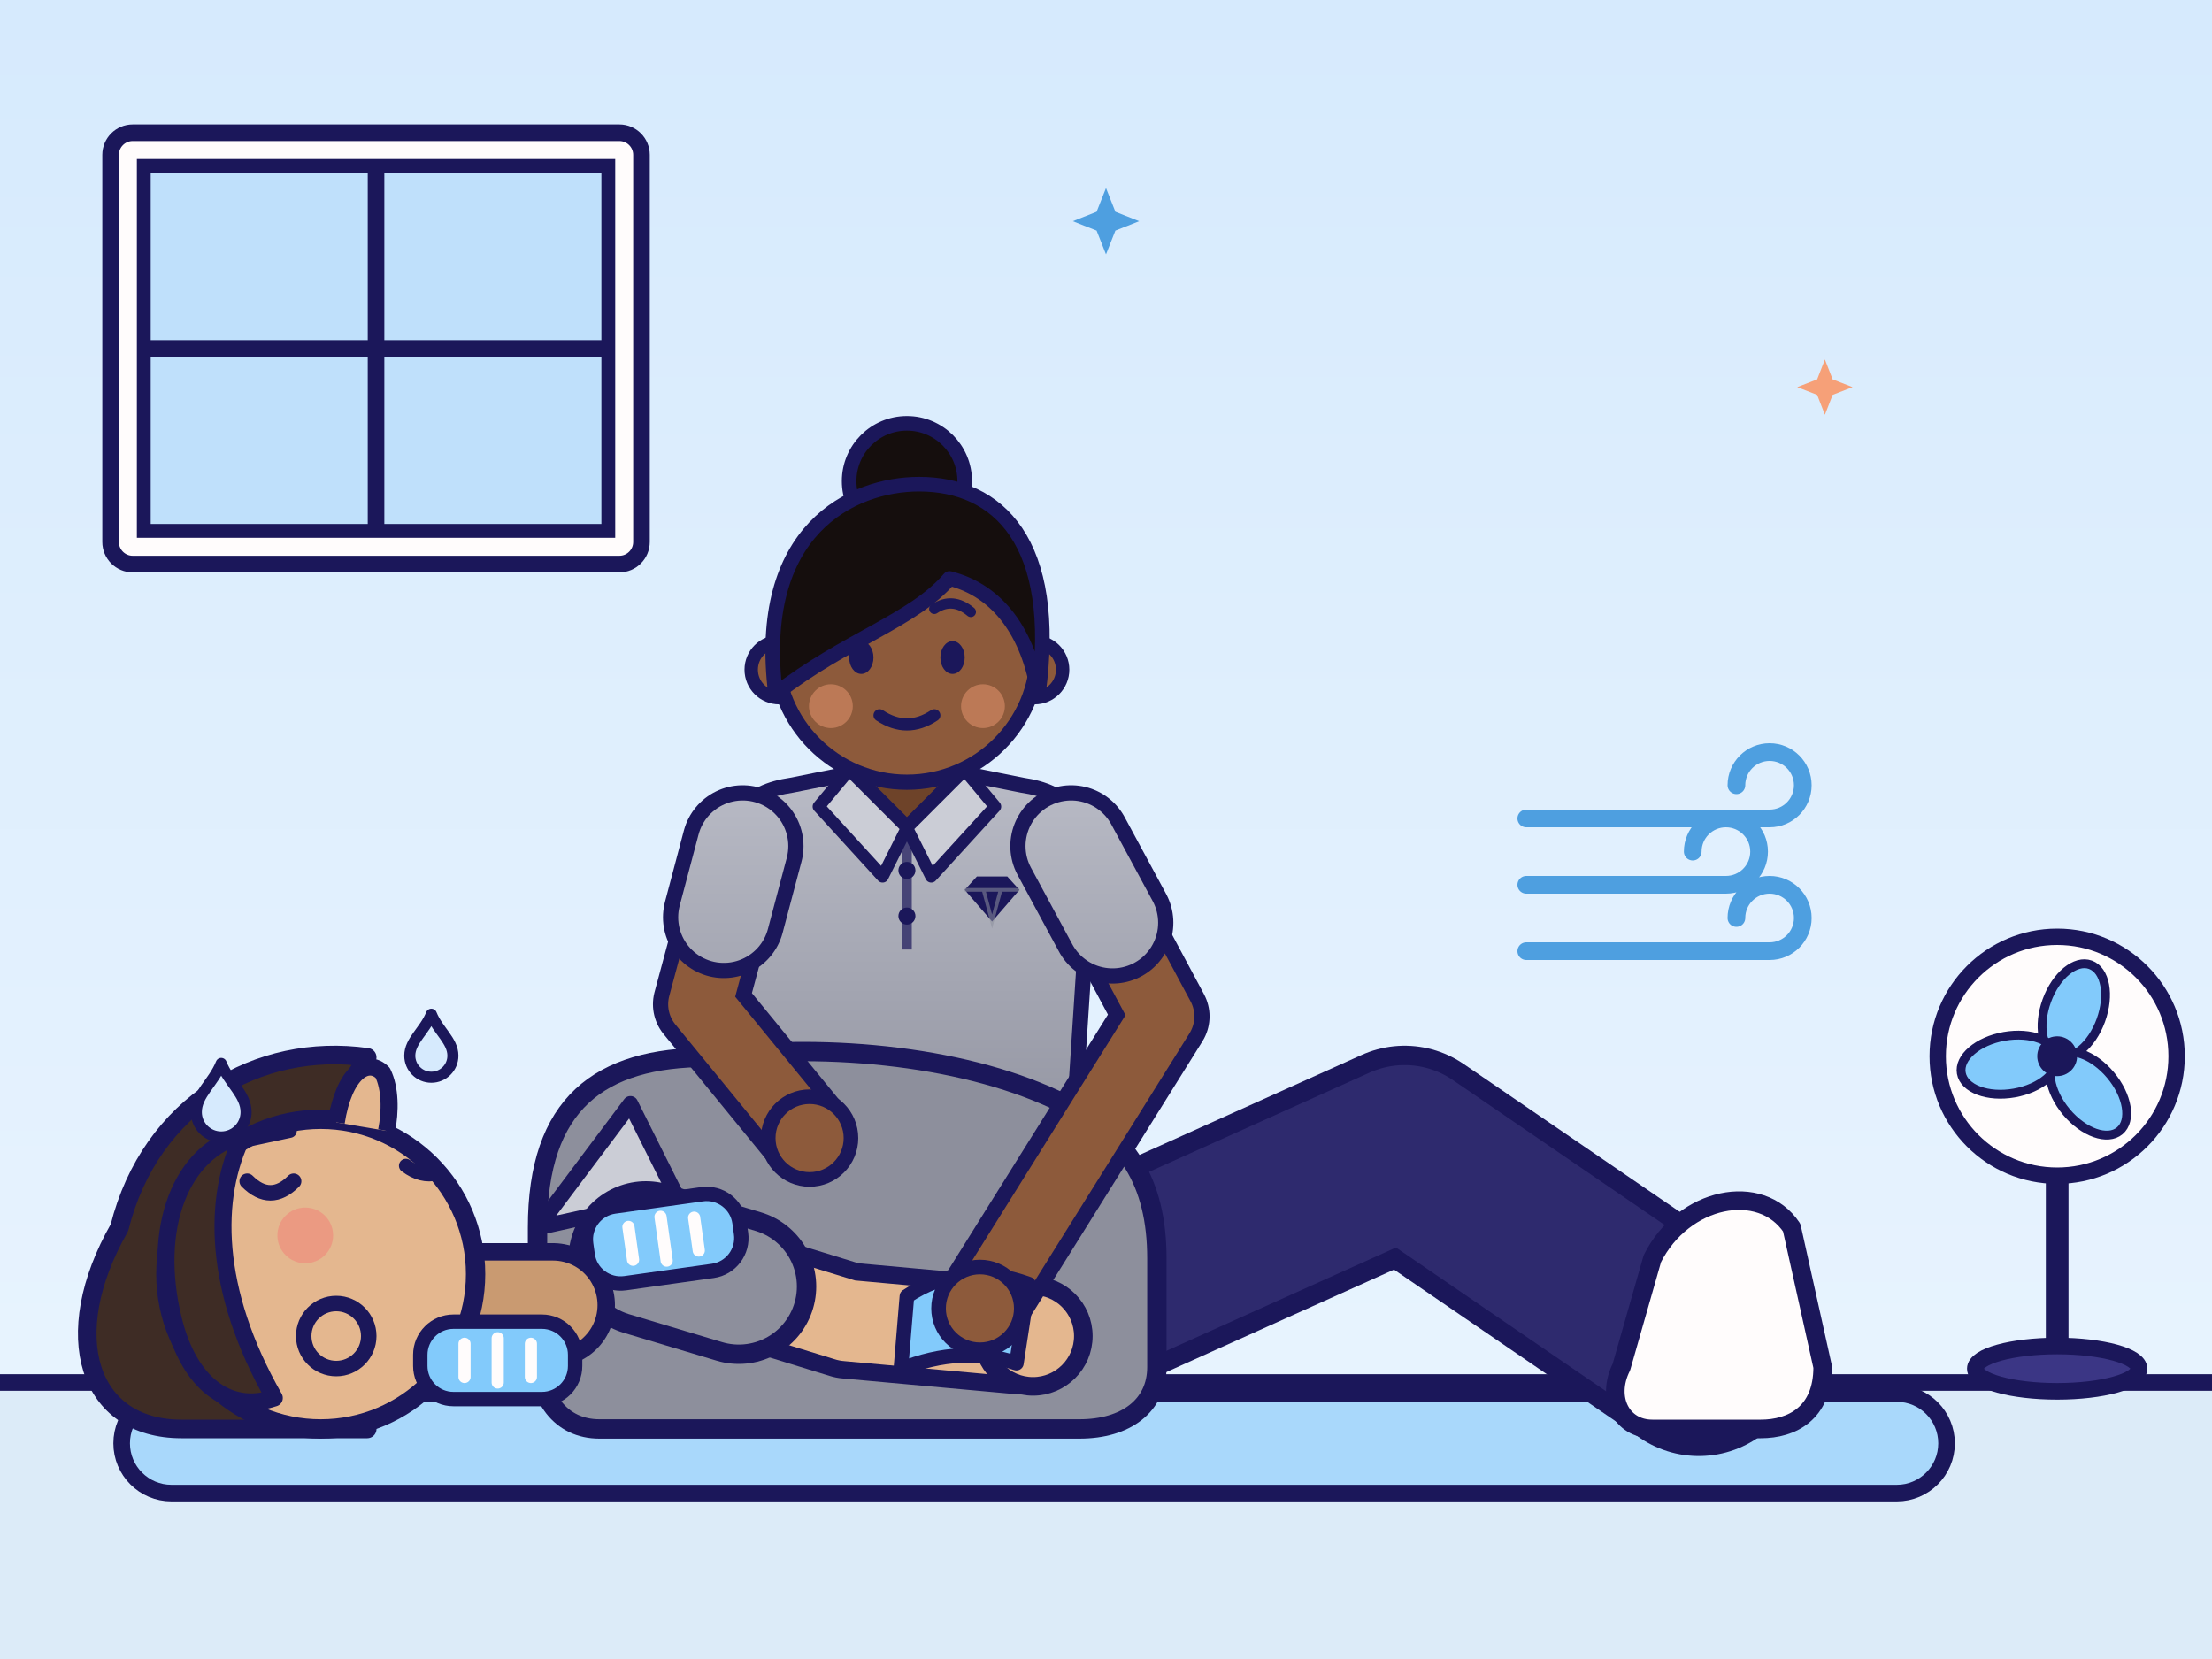
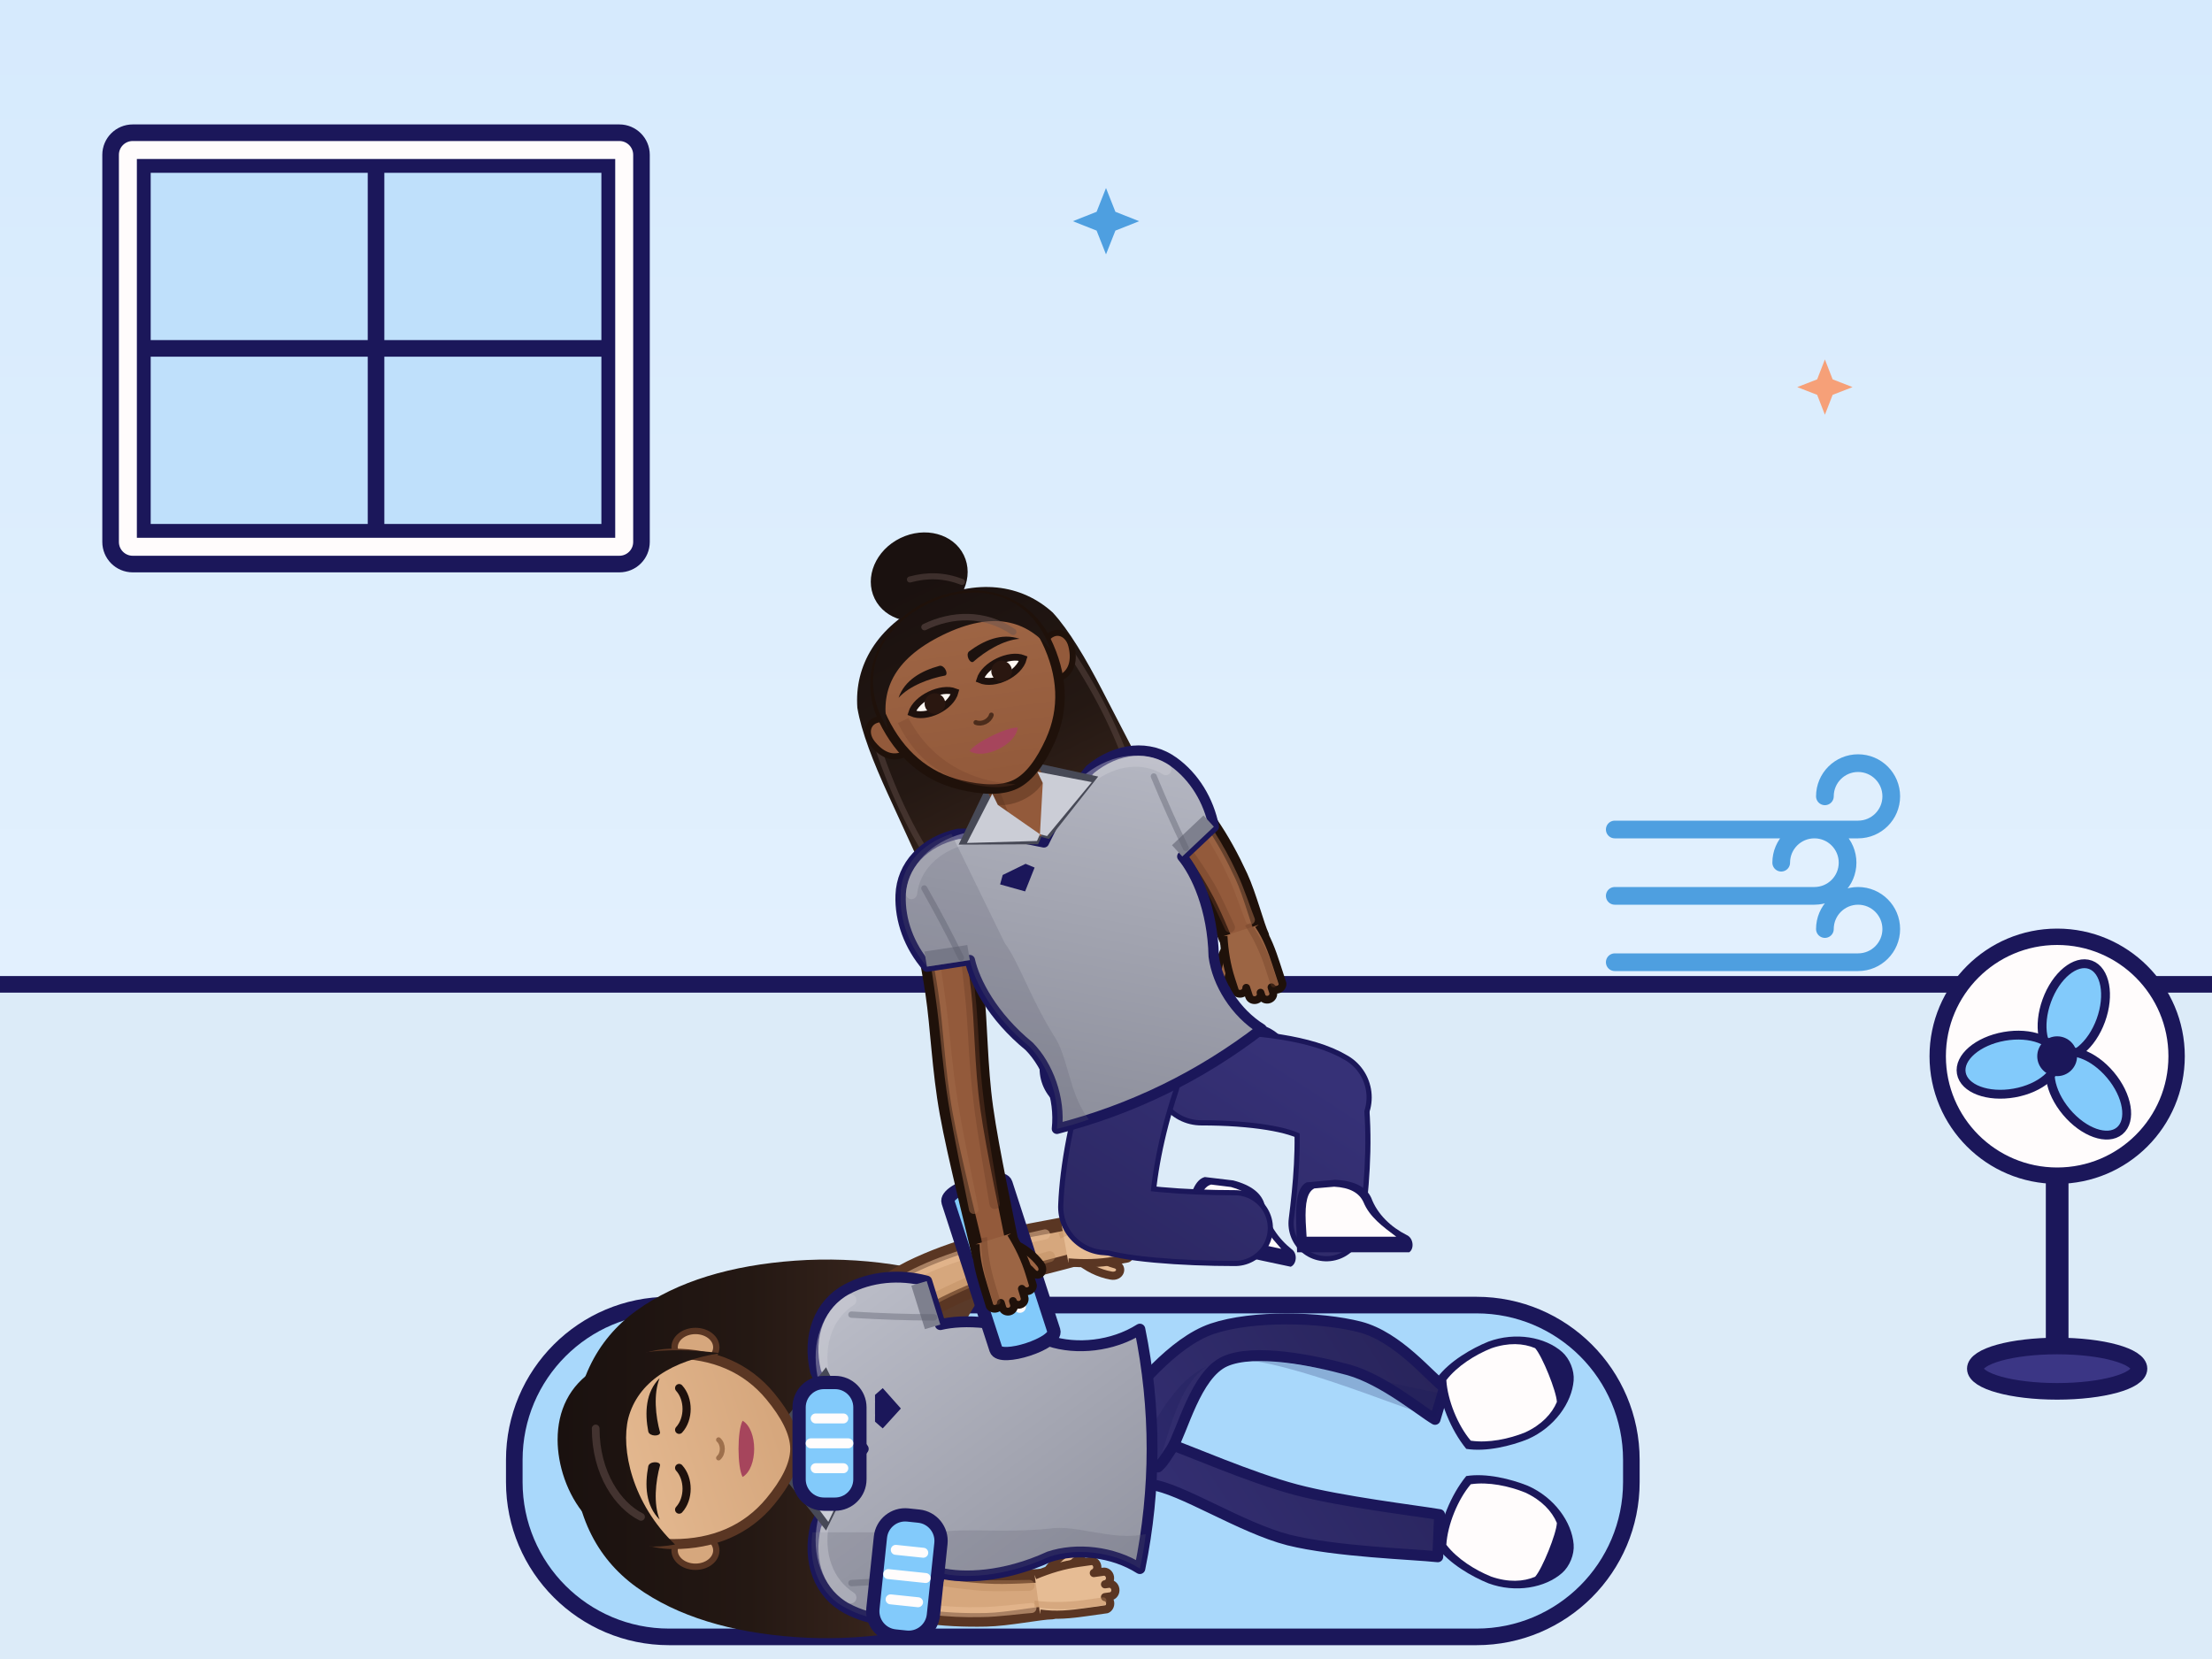
<svg xmlns="http://www.w3.org/2000/svg" width="400" height="300" viewBox="0 0 400 300">
  <defs>
+     <g id="qpk">
+       <rect x="-11" y="-5.5" width="22" height="11" rx="4.5" fill="#82CAFB" stroke="#1B175A" stroke-width="2.4" />
+       <path d="M-4.5-2.5v5M0-3.4v6.8M4.5-2.5v5" stroke="#FFFCFC" stroke-width="1.8" stroke-linecap="round" />
+     </g>
+     <path id="qcoo11" d="M18.4-156.2C26-157.2 32.4-154.4 35.2-148.6C38-143.4 38.6-137 37-131L27.4-128C28.6-123 28.4-114 23.8-104C21.8-98 22.6-90 26.4-84C23.8-83.4 21.4-83 18.8-82.7C20.4-90 16.6-98 17.6-104C18.6-114 17.4-123 18.4-128Z" />
+     <path id="qcoo12" d="M18.3-184.7C18.3-175.1 14.3-167.8 7.1-163C4.9-161.5 2.7-160.4 0-160C8-164.4 15.2-172.4 15.6-184.7Z" />
+     <path id="qcoo13" d="M4.8-140.7H13.1M7.4-142.2L8.9-140.7L10.4-142.2M8.9-140.4V-137.4" />
+     <path id="qcoo14" d="M-16.2-153.8C-23.4-155.2-29.6-152.8-32.8-147.8M16.2-153.8C23.4-155.2 29.6-152.8 32.8-147.8" />
+     <path id="qcoo15" d="M37-131L27.4-128L26.4-131.4L36-134.4ZM-37-131L-27.4-128L-26.4-131.4L-36-134.4Z" />
+     <path id="qcoo16" d="M29.6-147.6C29.2-141 29-135.2 29-129.4M-29.6-147.6C-29.2-141-29-135.2-29-129.4" />
+     <linearGradient id="kqL" gradientUnits="userSpaceOnUse" x1="30" y1="-150" x2="-48" y2="-92">
+       <stop offset="0" stop-color="#B9BBC6" />
+       <stop offset="1" stop-color="#8D8F9C" />
+     </linearGradient>
+     <path id="qcoo0" d="M0-145L8.5-151.5L17-155.5C25-157.4 32-154.6 35.2-148.6C38-143.4 38.6-137 37-131L27.4-128C28.6-123 28.4-114 23.8-104C21.8-98 22.6-90 26.4-84C8.8-80.4-8.8-80.4-26.4-84C-22.6-90-21.8-98-23.8-104C-28.4-114-28.6-123-27.4-128L-37-131C-38.6-137-38-143.4-35.2-148.6C-32-154.6-25-157.4-17-155.5L-8.5-151.5Z" />
+     <path id="qcoo1" d="M-3.6-189.8C-7.2-190.8-12.1-191.3-15.6-189.9C-12.5-193-8-193.2-3.8-192.4C-2.7-192.1-2.7-189.8-3.6-189.8ZM3.6-189.8C7.2-190.8 12.1-191.3 15.6-189.9C12.5-193 8-193.2 3.8-192.4C2.7-192.1 2.7-189.8 3.6-189.8Z" />
+     <path id="qcoo2" d="M33.2-145.4C33.8-143.2 36.1-136.7 36.9-132.1C37.6-127.5 37.8-122.7 37.7-117.9C37.6-113.1 36.1-105.8 36.1-103.4L27.9-104.6C28-106.8 28.5-113.6 28.2-117.9C28-122.1 27.4-126.3 26.5-130.1C25.6-133.9 23.4-138.9 22.8-140.6Z" />
+     <path id="qcoo3" d="M0-206C12.1-206 21-197.9 21-186.9C21-178 17.9-170.7 11.6-165.5C7.6-162.2 3.6-160 0-160C-3.6-160-7.6-162.2-11.6-165.5C-17.9-170.7-21-178-21-186.9C-21-197.9-12.1-206 0-206Z" />
+     <path id="qcoo4" d="M26.1-137.7C26.6-136.2 28.1-131.9 28.8-128.8C29.4-125.7 29.8-122.3 30.1-118.9C30.3-115.5 30.1-110.2 30.1-108.4" />
+     <path id="qcoo5" d="M33.3-140.2C33.7-138.5 35-133.4 35.5-129.9C35.9-126.4 36.1-122.7 36-119C36-115.4 35.2-109.8 35.1-107.9" />
+     <path id="qcoo6" d="M-6.4-163.8C-4.2-157.6 4.2-157.6 6.4-163.8L6.8-158.4C4-155.2-4-155.2-6.8-158.4Z" />
+     <path id="qcoo7" d="M-6.2-171.6C-4-172.8 4-172.8 6.2-171.6C4.2-168.2-4.2-168.2-6.2-171.6Z" />
+     <path id="qcoo8" d="M-6.2-171C-6.8-158-7.6-150-8.4-145H8.4C7.6-150 6.8-158 6.2-171Z" />
+     <path id="qcoo9" d="M3.4-170C4-158 4.8-150 5.6-145H8.4C7.6-150 6.8-158 6.2-171Z" />
+     <path id="qcoo10" d="M6-142.4H11.9L13.4-140.7L8.9-136.7L4.5-140.7Z" />
    <linearGradient id="whM_l1" x1="0" y1="0" x2="0" y2="300" gradientUnits="userSpaceOnUse">
      <stop offset="0" stop-color="#D6EAFD" />
      <stop offset="1" stop-color="#EBF5FE" />
    </linearGradient>
-     <linearGradient id="whM_polo" x1="0" y1="-140" x2="0" y2="-70" gradientUnits="userSpaceOnUse">
+     <linearGradient id="kq" gradientUnits="userSpaceOnUse" x1="-38" y1="-160" x2="20" y2="-82">
      <stop offset="0" stop-color="#B9BBC6" />
      <stop offset="1" stop-color="#8D8F9C" />
    </linearGradient>
+     <linearGradient id="kr" gradientUnits="userSpaceOnUse" x1="-28" y1="-88" x2="24" y2="-8">
+       <stop offset="0" stop-color="#363177" />
+       <stop offset="1" stop-color="#262257" />
+     </linearGradient>
+     <linearGradient id="kj" x1="0" y1="0" x2=".3" y2="1">
+       <stop offset="0" stop-color="#E8BE96" />
+       <stop offset="1" stop-color="#D6A77D" />
+     </linearGradient>
+     <linearGradient id="kj5" x1="0" y1="0" x2=".3" y2="1">
+       <stop offset="0" stop-color="#A16847" />
+       <stop offset="1" stop-color="#935A3B" />
+     </linearGradient>
+     <linearGradient id="kh" gradientUnits="userSpaceOnUse" x1="0" y1="-212" x2="0" y2="-128">
+       <stop offset="0" stop-color="#1A110F" />
+       <stop offset=".5" stop-color="#241813" />
+       <stop offset=".8" stop-color="#35231B" />
+       <stop offset="1" stop-color="#5A3A29" />
+     </linearGradient>
+     <g id="ks" stroke="none">
+       <path d="M-9.8 .6L-10-6C-10.2-11.4-9.6-14.6-7.6-15.6L-1-16.2C3.4-16 6.2-14.6 7.4-12C8.8-8.2 12-5.2 15.6-3.4C17.2-2.7 17.4-.2 16.2 .6Z" fill="#1B175A" />
+       <path d="M-7.6-3L-7.8-6.4C-8-11-7.4-13.4-5.8-14.2L-1.2-14.6C2.4-14.4 4.6-13.2 5.6-11C7-7.6 10-5.4 13.2-3Z" fill="#FFFCFC" />
+     </g>
+     <path id="kx" d="M2.4-3.6C3.6 .2 4.1 4 4.1 7.5L4.1 11.8C3.4 12.6 2.4 12.4 2.4 11.6L2.4 7.5C2.4 4 2 .2 1-3.4Z" />
+     <g id="kd">
+       <path d="M-4.1-.5C-6.3 1.2-8.1 3.7-9 6.2C-9.7 8.1-7.7 9.2-6.8 7.7C-6.1 6.2-5.4 5.2-4.5 4.5Z" />
+       <path d="M-4.5-2.6C-5.4 .8-5.9 4.1-5.9 7.5L-5.9 10.4A1.4 1.3 0 0 0-3.2 10.4L-3.2 12.5A1.4 1.3 0 0 0-.4 12.5L-.4 13.3A1.4 1.3 0 0 0 2.4 13.3L2.4 12.1A1.4 1.3 0 0 0 5.1 12.1L5.1 7.5C5.1 4.1 5 .8 4-2.6" />
+     </g>
+     <g id="kv" stroke="none">
+       <path d="M-11-8.5C-12.6-3.4-12.6 3.4-11 8.5C-7.2 10.8-1.6 11.6 2.4 11.6C8.8 11.4 14.4 7.8 16.6 3.4C17.6 1.4 17.6-1.4 16.6-3.4C14.4-7.8 8.8-11.4 2.4-11.6C-1.6-11.6-7.2-10.8-11-8.5Z" fill="#1B175A" />
+       <path d="M-9.4-7.2C-10.8-3-10.8 3-9.4 7.2C-6 9.2-1.4 10 2.4 10C6.4 9.8 9.4 8.4 11.4 6.4C12.2 4.2 12.2-4.2 11.4-6.4C9.4-8.4 6.4-9.8 2.4-10C-1.4-10-6-9.2-9.4-7.2Z" fill="#FFFCFC" />
+     </g>
  </defs>
  <rect width="400" height="300" fill="url(#whM_l1)" />
  <rect x="20" y="24" width="96" height="78" rx="4" fill="#FFFCFC" stroke="#1B175A" stroke-width="3" />
  <rect x="26" y="30" width="84" height="66" fill="#BFE0FB" stroke="#1B175A" stroke-width="2.5" />
  <path d="M68 30V96M26 63H110" stroke="#1B175A" stroke-width="3" />
-   <rect y="250" width="400" height="50" fill="#DCEBF8" />
-   <path d="M0 250H400" stroke="#1B175A" stroke-width="3" />
-   <rect x="22" y="252" width="330" height="18" rx="9" fill="#A9D8FB" stroke="#1B175A" stroke-width="3" />
-   <g transform="translate(164 252) scale(1.1)">
-     <g transform="translate(0 38)">
-       <g transform="rotate(0 0 -145)">
-         <circle cx="0" cy="-188" r="9.5" fill="#150E0D" stroke="#1B175A" stroke-width="2.4" />
-       </g>
-     </g>
-     <path d="M-26 -42H26L25 -8C25 -3 21 0 16 0H6C3 0 2 -3 2 -6V-26H-2V-6C-2 -3 -3 0 -6 0H-16C-21 0 -25 -3 -25 -8Z" fill="#2E2A6E" stroke="#1B175A" stroke-width="2.5" stroke-linejoin="round" />
-     <g transform="translate(0 38)">
-       <rect x="-7.5" y="-145" width="15" height="16" rx="4" fill="#6E4329" stroke="#1B175A" stroke-width="2.2" />
-       <path d="M-30 -122C-31 -133 -26 -137 -19 -138L-9 -140L0 -131L9 -140L19 -138C26 -137 31 -133 30 -122L27 -76H-27Z" fill="url(#whM_polo)" stroke="#1B175A" stroke-width="2.5" stroke-linejoin="round" />
-       <path d="M-9.5 -140.5L0 -131L-4 -123L-14.5 -134.5ZM9.5 -140.5L0 -131L4 -123L14.5 -134.5Z" fill="#CBCDD6" stroke="#1B175A" stroke-width="2" stroke-linejoin="round" />
-       <path d="M0 -131V-111" stroke="#1B175A" stroke-width="1.6" opacity=".7" />
-       <circle cx="0" cy="-124" r="1.4" fill="#1B175A" />
-       <circle cx="0" cy="-116.5" r="1.4" fill="#1B175A" />
-       <path d="M-27 -80H27" stroke="#1B175A" stroke-width="2" opacity=".35" />
-       <path d="M9.5 -120.8L11.5 -123L16.5 -123L18.5 -120.8L14 -115.6Z" fill="#1B175A" stroke-linejoin="round" />
-       <path d="M9.5 -120.8H18.5M12.6 -120.8L14 -115.6L15.4 -120.8" fill="none" stroke="#8D8F9C" stroke-width="0.6" opacity=".55" />
-       <g transform="rotate(0 0 -145)">
-         <circle cx="-21" cy="-157" r="4.6" fill="#8D5A3B" stroke="#1B175A" stroke-width="2.2" />
-         <circle cx="21" cy="-157" r="4.6" fill="#8D5A3B" stroke="#1B175A" stroke-width="2.2" />
-         <circle cx="0" cy="-160" r="21.5" fill="#8D5A3B" stroke="#1B175A" stroke-width="2.5" />
-         <ellipse cx="-7.5" cy="-159" rx="2" ry="2.7" fill="#1B175A" />
-         <ellipse cx="7.5" cy="-159" rx="2" ry="2.7" fill="#1B175A" />
-         <path d="M-10.5 -166.5Q-7.5 -169 -4.5 -167M4.5 -167Q7.5 -169 10.5 -166.5" fill="none" stroke="#1B175A" stroke-width="1.7" stroke-linecap="round" />
-         <path d="M-4.5 -149.5Q0 -146.5 4.5 -149.5" fill="none" stroke="#1B175A" stroke-width="2" stroke-linecap="round" stroke-linejoin="round" />
-         <circle cx="-12.5" cy="-151" r="3.6" fill="#F6A078" opacity=".45" />
-         <circle cx="12.5" cy="-151" r="3.6" fill="#F6A078" opacity=".45" />
-         <path d="M-21.6 -153C-25 -180 -9 -187.5 2 -187.5C15 -187.5 25 -178 21.6 -153C20 -163 15 -170 7 -172C1 -165 -10 -162 -21.6 -153Z" fill="#150E0D" stroke="#1B175A" stroke-width="2.4" stroke-linejoin="round" />
-       </g>
-     </g>
-   </g>
-   <g transform="translate(58 264) scale(1.4)">
-     <path d="M-18 -4C-30 -4 -34 -16 -26 -30C-22 -46 -8 -54 6 -52C-2 -40 -4 -20 6 -4Z" fill="#3E2C25" stroke="#1B175A" stroke-width="2.4" stroke-linejoin="round" />
-     <path d="M100 -22L140 -40L178 -14" stroke="#1B175A" stroke-width="27" fill="none" stroke-linecap="round" stroke-linejoin="round" />
-     <path d="M100 -22L140 -40L178 -14" stroke="#2E2A6E" stroke-width="22" fill="none" stroke-linecap="round" stroke-linejoin="round" />
-     <path d="M172 -26C176 -34 186 -36 190 -30L194 -12C194 -6 190 -4 186 -4H172C168 -4 166 -8 168 -12Z" fill="#FFFCFC" stroke="#1B175A" stroke-width="2.4" stroke-linejoin="round" />
-     <path d="M28 -30C28 -46 36 -52 50 -52C66 -54 84 -52 96 -46C104 -42 108 -36 108 -26V-12C108 -7 104 -4 98 -4H36C31 -4 28 -8 28 -14Z" fill="url(#whM_polo)" stroke="#1B175A" stroke-width="2.5" stroke-linejoin="round" />
-     <path d="M28 -30L40 -46L46 -34Z" fill="#CBCDD6" stroke="#1B175A" stroke-width="2" stroke-linejoin="round" />
-     <path d="M53.5 -46.8L55.5 -49L60.5 -49L62.5 -46.8L58 -41.6Z" fill="#1B175A" stroke-linejoin="round" />
-     <path d="M53.5 -46.8H62.5M56.6 -46.8L58 -41.6L59.4 -46.8" fill="none" stroke="#8D8F9C" stroke-width="0.6" opacity=".55" />
-     <path d="M42 -26L68 -18L90 -16" stroke="#1B175A" stroke-width="15" fill="none" stroke-linecap="round" stroke-linejoin="round" />
-     <path d="M42 -26L68 -18L90 -16" stroke="#E4B78F" stroke-width="10.5" fill="none" stroke-linecap="round" stroke-linejoin="round" />
-     <path d="M42 -26L54 -22.4" stroke="#1B175A" stroke-width="20" fill="none" stroke-linecap="round" stroke-linejoin="round" />
-     <path d="M42 -26L54 -22.4" stroke="url(#whM_polo)" stroke-width="15" fill="none" stroke-linecap="round" stroke-linejoin="round" />
-     <circle cx="92" cy="-16" r="6.5" fill="#E4B78F" stroke="#1B175A" stroke-width="2.4" />
-     <path d="M12 -20H30" stroke="#1B175A" stroke-width="16" fill="none" stroke-linecap="round" stroke-linejoin="round" />
-     <path d="M12 -20H30" stroke="#C99A71" stroke-width="11.5" fill="none" stroke-linecap="round" stroke-linejoin="round" />
-     <circle cx="0" cy="-24" r="20" fill="#E4B78F" stroke="#1B175A" stroke-width="2.5" />
-     <path d="M2 -43.6C3 -50 6 -52 8 -50C9 -48 9 -45 8.5 -42.5" fill="#E4B78F" stroke="#1B175A" stroke-width="2.2" stroke-linejoin="round" />
-     <path d="M-9.5 -36Q-6.5 -33 -3.5 -36" fill="none" stroke-linecap="round" stroke-linejoin="round" stroke="#1B175A" stroke-width="2" />
-     <path d="M-11 -41L-4 -42.5" fill="none" stroke-linecap="round" stroke-linejoin="round" stroke="#1B175A" stroke-width="1.8" />
-     <path d="M11 -38Q13 -36.5 15 -37" fill="none" stroke-linecap="round" stroke-linejoin="round" stroke="#1B175A" stroke-width="1.8" />
-     <circle cx="-2" cy="-29" r="3.6" fill="#F0877A" opacity=".6" />
-     <path d="M-19 -18C-22 -30 -18 -40 -10 -42C-14 -34 -14 -22 -6 -8C-12 -6 -17 -10 -19 -18Z" fill="#3E2C25" stroke="#1B175A" stroke-width="2.2" stroke-linejoin="round" />
-     <circle cx="2" cy="-16" r="4.2" fill="#E4B78F" stroke="#1B175A" stroke-width="2" />
-   </g>
-   <g transform="translate(90 246) rotate(0)">
-     <rect x="-14" y="-7" width="28" height="14" rx="6" fill="#82CAFB" stroke="#1B175A" stroke-width="2.6" />
-     <path d="M-6 -3v6M0 -4v8M6 -3v6" stroke="#FFFCFC" stroke-width="2.2" stroke-linecap="round" />
-   </g>
-   <g transform="translate(120 224) rotate(-8)">
-     <rect x="-14" y="-7" width="28" height="14" rx="6" fill="#82CAFB" stroke="#1B175A" stroke-width="2.6" />
-     <path d="M-6 -3v6M0 -4v8M6 -3v6" stroke="#FFFCFC" stroke-width="2.2" stroke-linecap="round" />
-   </g>
-   <g transform="translate(164 252) scale(1.1)">
-     <g transform="translate(0 38)">
-       <path d="M-27 -128L-34 -102L-16 -80" fill="none" stroke="#1B175A" stroke-width="15.5" stroke-linecap="round" stroke-linejoin="round" />
-       <path d="M-27 -128L-34 -102L-16 -80" fill="none" stroke="#8D5A3B" stroke-width="10.5" stroke-linecap="round" stroke-linejoin="round" />
-       <path d="M-27 -128L-30.1 -116.3" fill="none" stroke="#1B175A" stroke-width="20" stroke-linecap="round" />
-       <path d="M-27 -128L-30.1 -116.3" fill="none" stroke="url(#whM_polo)" stroke-width="15" stroke-linecap="round" />
-       <circle cx="-16" cy="-80" r="6.8" fill="#8D5A3B" stroke="#1B175A" stroke-width="2.4" />
-       <path d="M27 -128L42 -100L12 -52" fill="none" stroke="#1B175A" stroke-width="15.5" stroke-linecap="round" stroke-linejoin="round" />
-       <path d="M27 -128L42 -100L12 -52" fill="none" stroke="#8D5A3B" stroke-width="10.5" stroke-linecap="round" stroke-linejoin="round" />
-       <path d="M27 -128L33.8 -115.4" fill="none" stroke="#1B175A" stroke-width="20" stroke-linecap="round" />
-       <path d="M27 -128L33.8 -115.4" fill="none" stroke="url(#whM_polo)" stroke-width="15" stroke-linecap="round" />
-       <path d="M0 -54q9 -6 20 -2l-2 13q-9 -3 -19 1Z" fill="#82CAFB" stroke="#1B175A" stroke-width="2.4" stroke-linejoin="round" />
-       <circle cx="12" cy="-52" r="6.8" fill="#8D5A3B" stroke="#1B175A" stroke-width="2.4" />
-     </g>
-   </g>
+   <rect y="178" width="400" height="122" fill="#DCEBF8" />
+   <path d="M0 178H400" stroke="#1B175A" stroke-width="3" />
+   <path d="M292 150h44a6 6 0 1 0-6-6M292 162h36.1a6 6 0 1 0-6-6M292 174h44a6 6 0 1 0-6-6" fill="none" stroke="#4E9FE0" stroke-width="3.2" stroke-linecap="round" />
  <path d="M372 245.1v-32.8" stroke="#1B175A" stroke-width="4.1" stroke-linecap="round" />
  <ellipse cx="372" cy="247.5" rx="14.8" ry="4.1" fill="#3B3685" stroke="#1B175A" stroke-width="3" />
-   <g transform="translate(372 191) scale(0.8)">
+   <g transform="translate(372 191)scale(0.8)">
    <circle r="27" fill="#FFFCFC" stroke="#1B175A" stroke-width="3.7" />
    <g fill="#82CAFB" stroke="#1B175A" stroke-width="2">
-       <ellipse cx="0" cy="-11" rx="6.5" ry="11" transform="rotate(20)" />
-       <ellipse cx="0" cy="-11" rx="6.5" ry="11" transform="rotate(140)" />
-       <ellipse cx="0" cy="-11" rx="6.5" ry="11" transform="rotate(260)" />
+       <ellipse cy="-11" rx="6.5" ry="11" transform="rotate(20)" />
+       <ellipse cy="-11" rx="6.5" ry="11" transform="rotate(140)" />
+       <ellipse cy="-11" rx="6.5" ry="11" transform="rotate(260)" />
    </g>
    <circle r="4.5" fill="#1B175A" />
    <circle r="27" fill="none" stroke="#1B175A" stroke-width="1.5" stroke-dasharray="2 5" opacity=".6" />
  </g>
-   <path d="M276 148h44a6 6 0 1 0 -6 -6M276 160h36.1a6 6 0 1 0 -6 -6M276 172h44a6 6 0 1 0 -6 -6" fill="none" stroke="#4E9FE0" stroke-width="3.2" stroke-linecap="round" />
-   <path d="M40 192.3C41.4 195.8 44.5 197.9 44.5 201.1A4.5 4.5 0 1 1 35.5 201.1C35.5 197.9 38.6 195.8 40 192.3Z" fill="#D6EAFD" stroke="#1B175A" stroke-width="2" stroke-linejoin="round" />
-   <path d="M78 183.4C79.2 186.4 81.9 188.2 81.9 190.9A3.9 3.9 0 1 1 74.1 190.9C74.1 188.2 76.8 186.4 78 183.4Z" fill="#D6EAFD" stroke="#1B175A" stroke-width="2" stroke-linejoin="round" />
+   <rect x="93" y="236" width="202" height="60" rx="28" fill="#A9D8FB" stroke="#1B175A" stroke-width="3" />
+   <g fill="none" transform="translate(275 262)rotate(-90)scale(0.82)">
+     <path d="M0-209C-14-209-24-204-30.5-195C-37-186-40.5-174-41.5-160C-42.5-146-40.5-131-35-118C-30-122-22-126-14-127L14-127C22-126 30-122 35-118C40.5-131 42.5-146 41.5-160C40.5-174 37-186 30.5-195C24-204 14-209 0-209Z" fill="url(#kh)" />
+     <g stroke-linecap="round" stroke-linejoin="round">
+       <path d="M-6-90C-7.6-89.9-15.3-91-15.7-89.6C-16-88.2-7.2-87.9-7.9-81.5C-8.6-75.1-17.4-61.7-20.1-51.2C-22.7-40.7-23.2-23.8-23.8-18.3L-14.5-17.9C-13.6-23.2-11.7-39.4-9-49.6C-6.3-59.8-.3-73.3 1.7-79.1C3.8-84.9 2.8-82.8 3.3-84.2C3.7-85.6 4-86.8 4.2-87.3Z" fill="url(#kr)" stroke="#1B175A" stroke-width="2.4" />
+       <path d="M-4-80C-3.4-79.5-3.9-79.5 0-77C3.9-74.6 16.4-71.7 19.3-65.2C22.2-58.7 19.5-45.6 17.4-37.9C15.2-30.2 8.3-22 6.5-18.9L13.5-16.8C15.8-20 24.7-27 26.9-35.5C29.1-44.1 29.5-59.1 26.5-68C23.5-76.9 12.6-85.3 8.6-88.7C4.7-92 3.6-88.3 2.6-88.2Z" fill="url(#kr)" stroke="#1B175A" stroke-width="2.4" />
+       <path d="M-3.8-80.3C.1-77.9 17.8-75.9 19.6-65.7C21.4-55.4 9-26.6 6.8-18.8L12.2-17.2C13.4-25.3 21.4-54.3 19.4-65.6C17.3-76.8 3-81.5-.3-84.7Z" fill="#1B175A" fill-opacity=".22" />
+     </g>
+     <use href="#kv" transform="translate(12 -5)rotate(68)" />
+     <use href="#kv" transform="translate(-18 -5)rotate(112)" />
+     <g transform="scale(-1 1)">
+       <use href="#qcoo2" fill="#D6A77D" stroke="#5A3623" stroke-width="3" stroke-linejoin="round" />
+       <use href="#qcoo4" stroke="#BC8A5E" stroke-width="2.4" stroke-opacity=".4" stroke-linecap="round" />
+       <use href="#qcoo5" stroke="#E8BE96" stroke-width="2.2" stroke-opacity=".55" stroke-linecap="round" />
+     </g>
+     <path d="M32.3-146.8C33.6-144.8 37.7-139.3 40-134.7C42.3-130 44.2-124.9 45.8-118.9C47.5-112.9 49.3-102.1 50-98.7L42-97.3C41.1-100.4 38.7-110.6 36.8-116C34.9-121.4 32.8-125.9 30.7-129.8C28.5-133.6 24.9-137.6 23.7-139.2Z" fill="#D6A77D" stroke="#5A3623" stroke-width="3" stroke-linejoin="round" />
+     <path d="M27.8-137.4C28.7-136 31.6-132.2 33.3-129C35-125.7 36.7-122.1 38.2-117.9C39.7-113.7 41.7-106.2 42.4-103.9" stroke="#BC8A5E" stroke-width="2.4" stroke-opacity=".4" stroke-linecap="round" />
+     <path d="M33.9-141.8C34.8-140.2 37.8-135.6 39.4-132C41.1-128.3 42.5-124.3 43.8-119.7C45.1-115.2 46.7-107.4 47.3-104.9" stroke="#E8BE96" stroke-width="2.2" stroke-opacity=".55" stroke-linecap="round" />
+     <g fill="#E6BC94" stroke="#5A3623" stroke-width="1.8" stroke-linejoin="round">
+       <g transform="translate(-32 -104)scale(-1 1)rotate(8)">
+         <use href="#kd" />
+         <use href="#kx" fill="#BC8A5E" fill-opacity=".38" stroke="none" />
+       </g>
+     </g>
+     <g fill="#E6BC94" stroke="#5A3623" stroke-width="1.8" stroke-linejoin="round">
+       <g transform="translate(46 -98)rotate(-10)">
+         <use href="#kd" />
+         <use href="#kx" fill="#BC8A5E" fill-opacity=".38" stroke="none" />
+       </g>
+     </g>
+     <use href="#qcoo8" fill="#D6A77D" />
+     <use href="#qcoo9" fill="#A5724A" fill-opacity=".35" />
+     <use href="#qcoo6" fill="#A5724A" fill-opacity=".5" />
+     <use href="#qcoo0" fill="url(#kqL)" stroke="#1B175A" stroke-width="2.4" stroke-linejoin="round" />
+     <g transform="scale(-1 1)">
+       <use href="#qcoo11" fill="#5C5E6D" fill-opacity=".22" />
+     </g>
+     <use href="#qcoo15" fill="#7E808E" />
+     <use href="#qcoo14" stroke="#D2D4DC" stroke-width="2.6" stroke-opacity=".38" stroke-linecap="round" />
+     <use href="#qcoo16" stroke="#5C5E6D" stroke-width="1.4" stroke-opacity=".4" stroke-linecap="round" />
+     <use href="#qcoo13" stroke="#B9BBC6" stroke-width=".7" stroke-opacity=".85" stroke-linecap="round" />
+     <use href="#qcoo12" fill="#8E5C3D" fill-opacity=".28" />
+     <path d="M-6.6-162.2L-18-153.2L0-144.4L18-153.2L6.6-162.2L0-153.2Z" fill="#474956" />
+     <path d="M-5.8-160.4L-16.1-152.7L0-145L16.1-152.7L5.8-160.4L0-152Z" fill="#CBCDD6" />
+     <use href="#qcoo10" fill="#1B175A" />
+     <g fill="#D6A77D" stroke="#5A3623" stroke-width="1.4">
+       <ellipse cx="-22.4" cy="-182" rx="3.6" ry="4.6" />
+       <ellipse cx="22.4" cy="-182" rx="3.6" ry="4.6" />
+     </g>
+     <use href="#qcoo3" fill="url(#kj)" stroke="#5A3623" stroke-width="2.2" />
+     <use href="#qcoo1" fill="#1C120F" />
+     <path d="M-13.4-185.6C-11-183.4-6.6-183.4-4.2-185.6M4.2-185.6C6.6-183.4 11-183.4 13.4-185.6" stroke="#1E110D" stroke-width="1.8" stroke-linecap="round" />
+     <path d="M-2-176.9C-1-175.8 1-175.8 2-176.9" stroke="#855636" stroke-width="1.1" stroke-opacity=".7" stroke-linecap="round" />
+     <use href="#qcoo7" fill="#A6455C" />
+     <path d="M-21.1-186.5C-24.4-204.4-8.8-212.4 2-212.4C14.7-212.4 24.4-202.3 21.1-176.5C19.5-187.2 14.7-194.7 6.8-196.8C0-198.5-12-196-21.1-186.5Z" fill="url(#kh)" />
+     <path d="M-15-194C-12.5-199-5.5-204 4.5-204" stroke="#6A5550" stroke-width="1.7" stroke-opacity=".5" stroke-linecap="round" />
+   </g>
+   <g transform="translate(150 261)rotate(90)">
+     <use href="#qpk" />
+   </g>
+   <g transform="translate(164 285)rotate(96)">
+     <use href="#qpk" />
+   </g>
+   <g transform="translate(181 229)rotate(72)">
+     <path d="M-14-5.5H14C16.4-5.5 16.4 5.5 14 5.5H-14C-16.4 5.5-16.4-5.5-14-5.5Z" fill="#82CAFB" stroke="#1B175A" stroke-width="2.4" stroke-linejoin="round" />
+     <path d="M-8-1H8" stroke="#FFFCFC" stroke-width="2.2" stroke-linecap="round" />
+   </g>
+   <g fill="none" transform="translate(211 260.3)scale(-0.78 0.78)">
+     <g transform="translate(-13 -44)rotate(-12)">
+       <use href="#ks" transform="scale(-1 1)" />
+     </g>
+     <g stroke-linecap="round" stroke-linejoin="round">
+       <path d="M-19-86H19" stroke="#1B175A" stroke-width="21" />
+       <path d="M-19-86H19" stroke="url(#kr)" stroke-width="16" />
+       <g stroke="#1B175A">
+         <path d="M-8-84C-20.4-84-31.2-82.4-36.3-79.3" stroke-width="22.4" />
+         <path d="M-33.1-80.8C-35.3-80-36.9-79.1-38-78C-39-68-38-58.1-37-50.1" stroke-width="17.6" />
+       </g>
+       <g stroke="url(#kr)">
+         <path d="M-8-84C-20.4-84-31.2-82.4-36.3-79.3" stroke-width="20.0" />
+         <path d="M-33.1-80.8C-35.3-80-36.9-79.1-38-78C-39-68-38-58.1-37-50.1" stroke-width="15.2" />
+       </g>
+       <g stroke="#1B175A">
+         <path d="M8-84C11.7-72.9 13.7-61.8 14-53.9" stroke-width="22.4" />
+         <path d="M13.7-57.7C13.9-55.6 14-53.7 14-52C10-50-3.9-49-15.8-49" stroke-width="17.6" />
+       </g>
+       <g stroke="url(#kr)">
+         <path d="M8-84C11.7-72.9 13.7-61.8 14-53.9" stroke-width="20.0" />
+         <path d="M13.7-57.7C13.9-55.6 14-53.7 14-52C10-50-3.9-49-15.8-49" stroke-width="15.2" />
+       </g>
+       <use href="#ks" transform="translate(-40 -44)scale(-1 1)" />
+     </g>
+     <g transform="rotate(26 0 -80)">
+       <ellipse cx="-1" cy="-213" rx="11.5" ry="10" fill="url(#kh)" />
+       <path d="M-9.4-207.6C-6.4-210.8-3-212.6 1.2-213.4" stroke="#6A5550" stroke-width="1.4" stroke-opacity=".45" stroke-linecap="round" />
+       <path d="M0-207C-13-207-21.6-201-25.2-192C-26.8-186.6-27.4-179-27.6-171C-27.8-163-28-155-28.2-146C-18.6-150.2-9.4-151.8 0-151.8C9.4-151.8 18.6-150.2 28.2-146C28-155 27.8-163 27.6-171C27.4-179 26.8-186.6 25.2-192C21.6-201 13-207 0-207Z" fill="url(#kh)" />
+       <path d="M-24.6-184C-26.4-172-26.6-160-25-150M24.6-184C26.4-172 26.6-160 25-150" stroke="#6A5550" stroke-width="1.4" stroke-opacity=".42" stroke-linecap="round" />
+       <g transform="scale(-1 1)">
+         <use href="#qcoo2" fill="#935A3B" stroke="#1F110A" stroke-width="3" stroke-linejoin="round" />
+         <use href="#qcoo4" stroke="#6F4029" stroke-width="2.4" stroke-opacity=".4" stroke-linecap="round" />
+         <use href="#qcoo5" stroke="#A16847" stroke-width="2.2" stroke-opacity=".55" stroke-linecap="round" />
+       </g>
+       <path d="M33.7-143.7C34.5-140.5 36.3-132.4 38.7-124.9C41.1-117.3 45.1-108.4 47.9-98.5C50.7-88.6 54.3-71.1 55.6-65.6L47.4-64.4C46-69.6 42-86 38.9-95.5C35.8-105 31.6-113.3 28.8-121.1C26-129 23.4-138.8 22.3-142.3Z" fill="#935A3B" stroke="#1F110A" stroke-width="3" stroke-linejoin="round" />
+       <path d="M32.9-137.4C33.7-134.7 36-127.1 38.1-120.9C40.2-114.7 43-107.8 45.3-100.2C47.6-92.7 50.8-79.8 51.9-75.7" stroke="#A16847" stroke-width="2.2" stroke-opacity=".55" stroke-linecap="round" />
+       <path d="M25.5-135.5C26.6-132.7 29.4-124.7 31.7-118.5C34.1-112.3 37.2-105.6 39.7-98.3C42.3-91 45.8-78.6 47-74.7" stroke="#6F4029" stroke-width="2.4" stroke-opacity=".4" stroke-linecap="round" />
+       <g fill="#9C6544" stroke="#1F110A" stroke-width="1.8" stroke-linejoin="round">
+         <g transform="translate(-32 -104)scale(-1 1)rotate(8)">
+           <use href="#kd" />
+           <use href="#kx" fill="#6F4029" fill-opacity=".38" stroke="none" />
+         </g>
+       </g>
+       <use href="#qcoo8" fill="#935A3B" />
+       <use href="#qcoo9" fill="#59321F" fill-opacity=".35" />
+       <use href="#qcoo6" fill="#59321F" fill-opacity=".5" />
+       <use href="#qcoo0" fill="url(#kq)" stroke="#1B175A" stroke-width="2.4" stroke-linejoin="round" />
+       <use href="#qcoo15" fill="#7E808E" />
+       <use href="#qcoo14" stroke="#D2D4DC" stroke-width="2.6" stroke-opacity=".38" stroke-linecap="round" />
+       <use href="#qcoo16" stroke="#5C5E6D" stroke-width="1.4" stroke-opacity=".4" stroke-linecap="round" />
+       <use href="#qcoo11" fill="#5C5E6D" fill-opacity=".22" />
+       <g fill="#474956">
+         <path d="M-6.6-162.2L-18-153.2L-1.4-145.2L0-146.4L-6.6-158.6Z" />
+         <path d="M6.6-162.2L18-153.2L1.4-145.2L0-146.4L6.6-158.6Z" />
+       </g>
+       <g fill="#CBCDD6">
+         <path d="M-5.8-160.4L-16.1-152.7L-1.3-146L0-147.1L-5.8-157.5Z" />
+         <path d="M5.8-160.4L16.1-152.7L1.3-146L0-147.1L5.8-157.5Z" />
+       </g>
+       <use href="#qcoo10" fill="#1B175A" />
+       <g fill="#935A3B" stroke="#1F110A" stroke-width="1.4" stroke-linejoin="round">
+         <path d="M-20.1-186.5C-23.7-189.1-26.4-186.5-25.7-183.2C-25-179.9-23.2-177.6-20.1-177.6Z" />
+         <path d="M20.1-186.5C23.7-189.1 26.4-186.5 25.7-183.2C25-179.9 23.2-177.6 20.1-177.6Z" />
+       </g>
+       <use href="#qcoo3" fill="url(#kj5)" stroke="#1F110A" stroke-width="2.2" stroke-linejoin="round" />
+       <use href="#qcoo12" fill="#6F4029" fill-opacity=".28" />
+       <use href="#qcoo1" fill="#1C120F" />
+       <g fill="#FFF8F3" stroke="#1E110D" stroke-width="1.6">
+         <path d="M-14.4-185.4C-12-188-5.6-188-3.2-185.4C-5.6-182.6-12-182.6-14.4-185.4Z" />
+         <path d="M14.4-185.4C12-188 5.6-188 3.2-185.4C5.6-182.6 12-182.6 14.4-185.4Z" />
+       </g>
+       <g fill="#2A1710">
+         <circle cx="-8.6" cy="-185" r="2.4" />
+         <circle cx="8.6" cy="-185" r="2.4" />
+       </g>
+       <path d="M-2-176.9C-1-175.8 1-175.8 2-176.9" stroke="#2D170E" stroke-width="1.1" stroke-opacity=".7" stroke-linecap="round" />
+       <use href="#qcoo7" fill="#A6455C" />
+       <path d="M-21-184.5C-22.5-198-13-206.5 0-206.5C13-206.5 22.5-198 21-184.5C19-193 13-198.5 0-198.5C-13-198.5-19-193-21-184.5Z" fill="url(#kh)" />
+       <path d="M-15-192C-11-199-4-202 3-202" stroke="#6A5550" stroke-width="1.5" stroke-opacity=".5" stroke-linecap="round" />
+       <g fill="#9C6544" stroke="#1F110A" stroke-width="1.8" stroke-linejoin="round">
+         <g transform="translate(51.5 -65)rotate(-9)">
+           <use href="#kd" />
+           <use href="#kx" fill="#6F4029" fill-opacity=".38" stroke="none" />
+         </g>
+       </g>
+     </g>
+   </g>
  <path d="M200 34L201.7 38.3L206 40L201.7 41.7L200 46L198.3 41.7L194 40L198.3 38.3Z" fill="#4E9FE0" />
  <path d="M330 65L331.4 68.6L335 70L331.4 71.4L330 75L328.6 71.4L325 70L328.6 68.6Z" fill="#F6A078" />
</svg>
